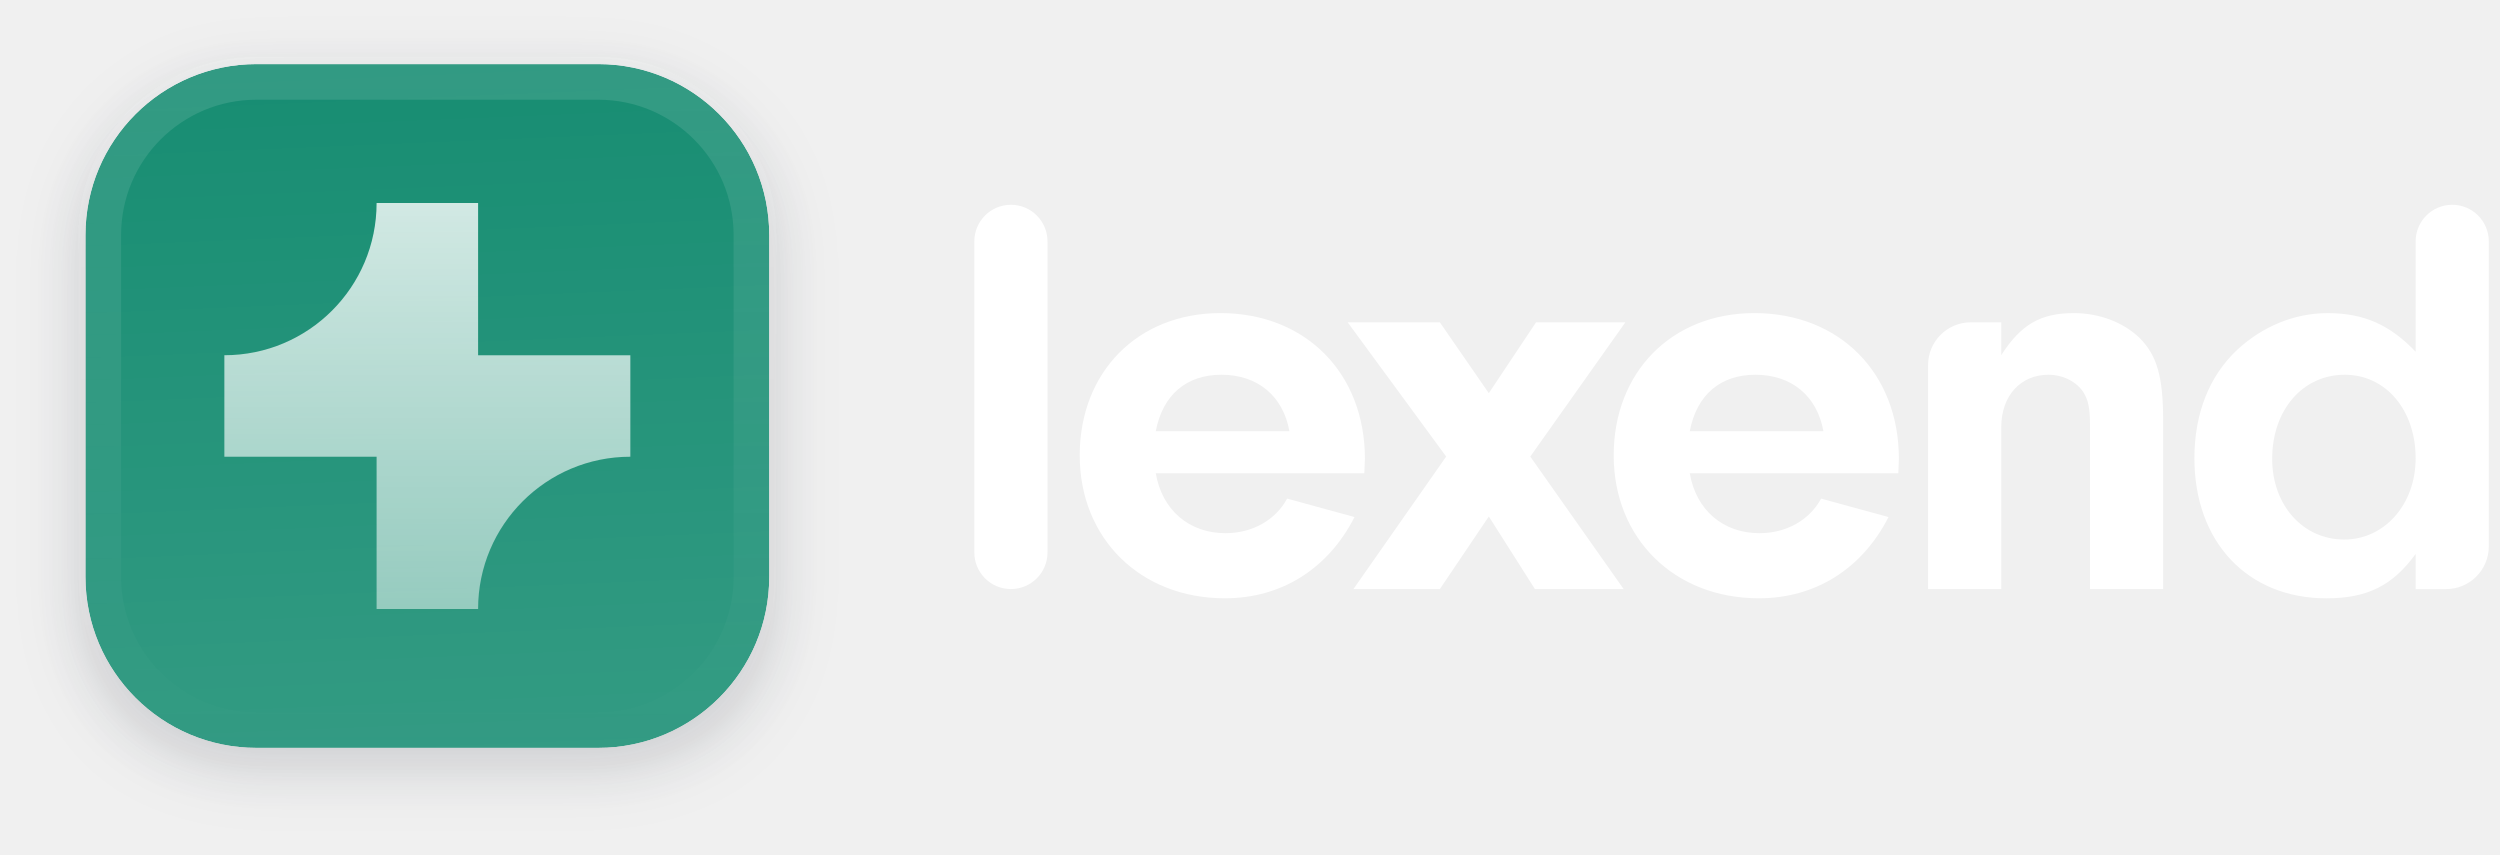
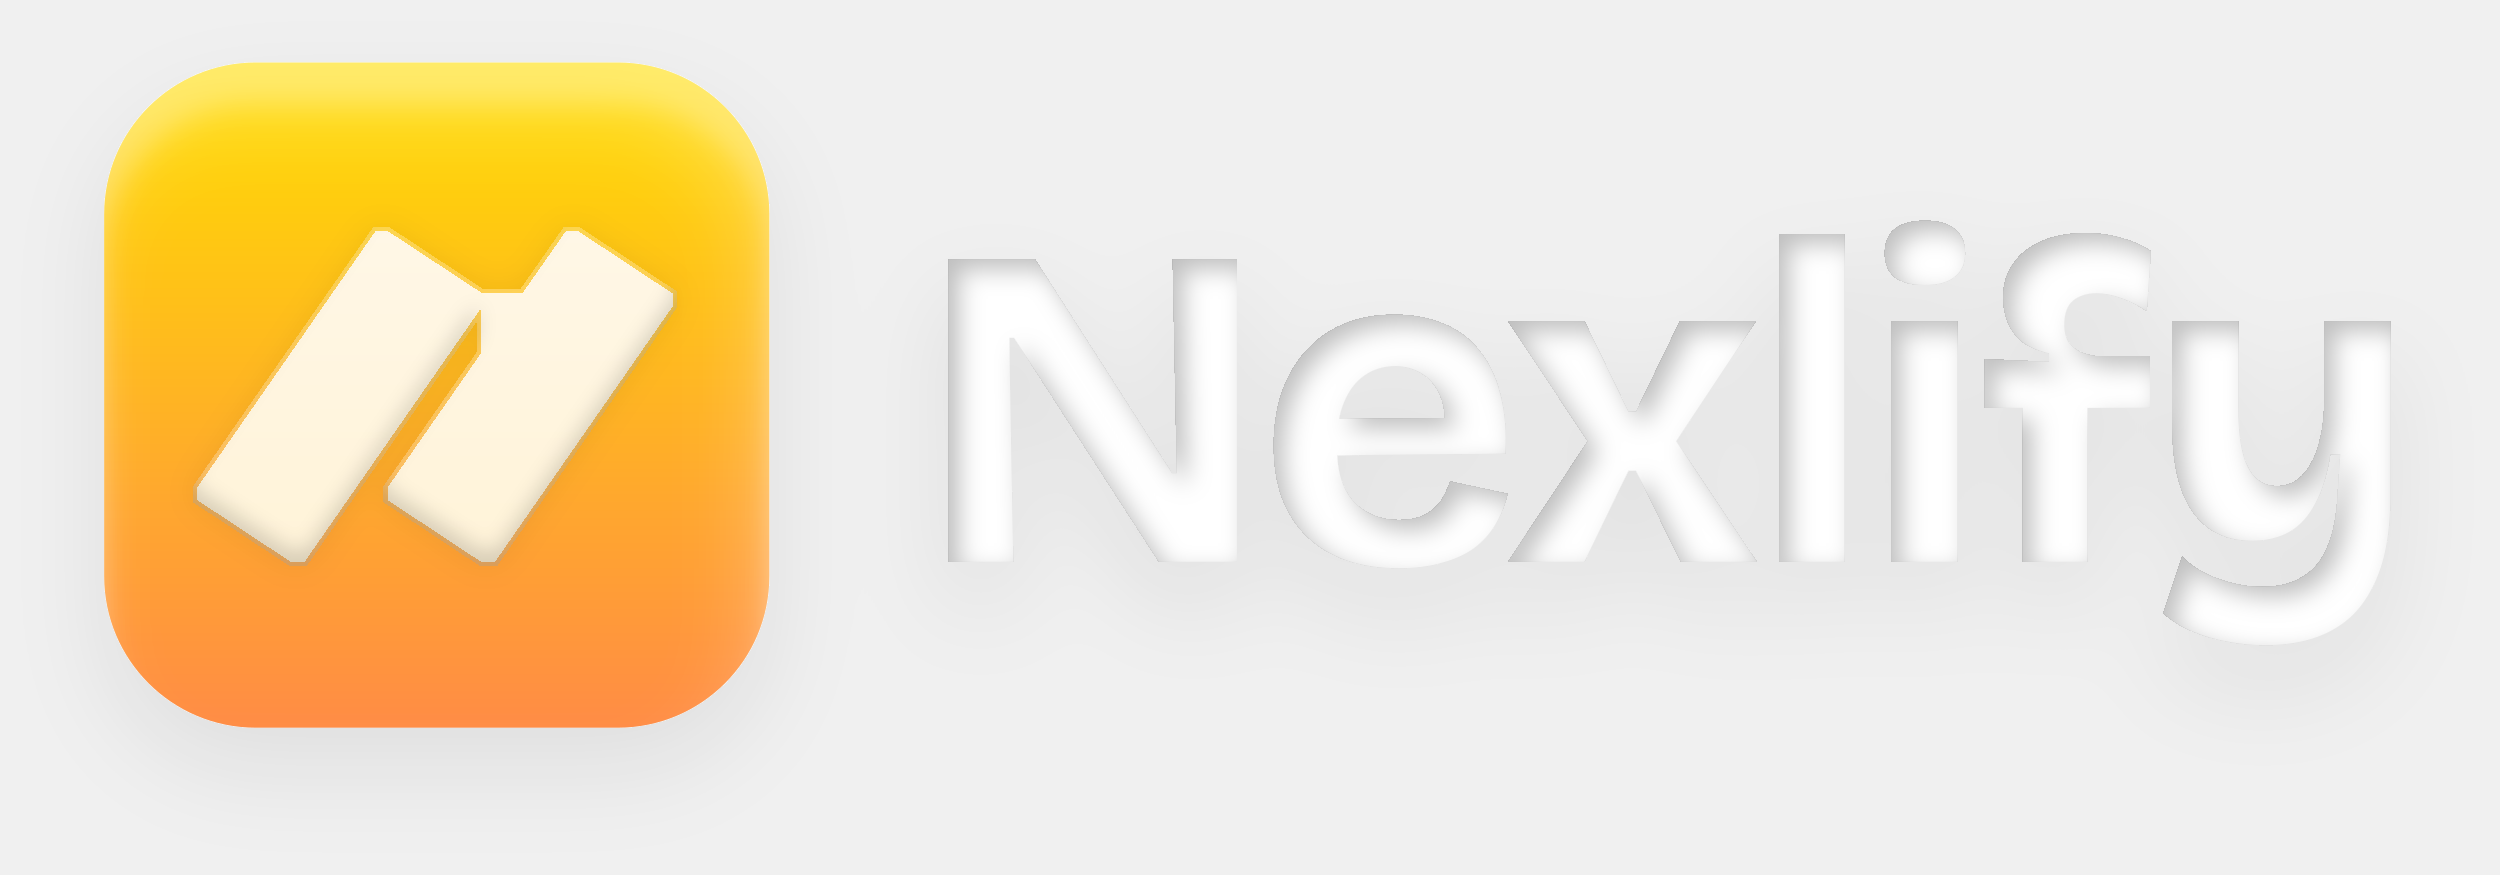
- <svg xmlns="http://www.w3.org/2000/svg" width="117" height="40" viewBox="0 0 117 40" fill="none">
-   <g filter="url(#filter0_dd_1894_485083)">
-     <mask id="a" style="mask-type:luminance" maskUnits="userSpaceOnUse" x="4" y="3" width="32" height="32">
-       <path d="M28 3H12a8 8 0 00-8 8v16a8 8 0 008 8h16a8 8 0 008-8V11a8 8 0 00-8-8z" fill="#fff" />
-     </mask>
-     <g mask="url(#a)">
-       <path d="M28 3H12a8 8 0 00-8 8v16a8 8 0 008 8h16a8 8 0 008-8V11a8 8 0 00-8-8z" fill="#178D72" />
-       <path d="M4 3h32v32H4V3z" fill="url(#paint0_linear_1894_485083)" />
-       <path d="M17.625 9.5a7.125 7.125 0 01-7.125 7.125v4.75h7.125V28.5h4.75a7.125 7.125 0 017.125-7.125v-4.75h-7.125V9.5h-4.75z" fill="url(#paint1_linear_1894_485083)" />
+ <svg xmlns="http://www.w3.org/2000/svg" width="120" height="42" viewBox="0 0 120 42" fill="none">
+   <g filter="url(#filter0_d_3407_14)">
+     <g filter="url(#filter1_ii_3407_14)">
+       <rect x="5" y="3" width="31.929" height="31.929" rx="7.279" fill="url(#paint0_linear_3407_14)" />
+       <g filter="url(#filter2_di_3407_14)">
+         <path d="M27.775 11.107L32.295 14.093V14.697L23.746 26.989H23.124L18.603 24.003V23.4L23.091 16.952V14.792L14.607 26.989H13.985L9.465 24.003V23.4L18.014 11.107H18.636L23.124 14.061H25.089L27.152 11.107H27.775Z" fill="url(#paint1_linear_3407_14)" shape-rendering="crispEdges" />
+         <path d="M32.395 14.727L32.377 14.753L23.827 27.046L23.798 27.089H23.094L23.069 27.072L18.549 24.086L18.504 24.057V23.369L18.523 23.343L22.991 16.922V15.107L14.688 27.046L14.659 27.089H13.955L13.931 27.072L9.41 24.086L9.365 24.057V23.369L9.384 23.344L17.933 11.051L17.962 11.008H18.666L18.69 11.024L23.152 13.962H25.038L27.071 11.051L27.101 11.008H27.805L27.829 11.024L32.35 14.011L32.395 14.04V14.727Z" stroke="#FDFDFD" stroke-opacity="0.27" stroke-width="0.199" shape-rendering="crispEdges" />
+       </g>
    </g>
-     <path d="M28 3.667H12A7.333 7.333 0 004.667 11v16A7.333 7.333 0 0012 34.333h16A7.333 7.333 0 0035.333 27V11A7.333 7.333 0 0028 3.667z" stroke="url(#paint2_linear_1894_485083)" stroke-width="2" />
+     <g filter="url(#filter3_i_3407_14)">
+       <path d="M45.536 26.965V12.445H49.672L56.25 22.719H56.492L56.294 12.445H59.374V26.965H55.634L48.682 16.207H48.44L48.638 26.965H45.536ZM67.148 27.273C66.195 27.273 65.344 27.141 64.596 26.877C63.863 26.613 63.24 26.232 62.726 25.733C62.213 25.234 61.817 24.618 61.538 23.885C61.274 23.151 61.142 22.323 61.142 21.399C61.142 20.489 61.267 19.654 61.516 18.891C61.78 18.113 62.162 17.446 62.66 16.889C63.159 16.317 63.768 15.877 64.486 15.569C65.205 15.261 66.019 15.107 66.928 15.107C67.808 15.107 68.593 15.254 69.282 15.547C69.972 15.825 70.544 16.251 70.998 16.823C71.468 17.395 71.805 18.099 72.01 18.935C72.23 19.756 72.311 20.702 72.252 21.773L63.188 21.861V20.123L70.426 20.057L69.304 20.937C69.407 20.16 69.356 19.521 69.15 19.023C68.945 18.524 68.644 18.157 68.248 17.923C67.867 17.688 67.442 17.571 66.972 17.571C66.415 17.571 65.924 17.718 65.498 18.011C65.073 18.304 64.743 18.737 64.508 19.309C64.274 19.866 64.156 20.541 64.156 21.333C64.156 22.579 64.428 23.496 64.97 24.083C65.528 24.669 66.254 24.963 67.148 24.963C67.559 24.963 67.904 24.912 68.182 24.809C68.476 24.692 68.71 24.545 68.886 24.369C69.077 24.193 69.224 23.995 69.326 23.775C69.444 23.555 69.539 23.335 69.612 23.115L72.362 23.709C72.23 24.252 72.032 24.743 71.768 25.183C71.519 25.608 71.182 25.982 70.756 26.305C70.331 26.613 69.818 26.848 69.216 27.009C68.63 27.185 67.94 27.273 67.148 27.273ZM72.394 26.965L76.222 21.179L72.394 15.415H76.046L78.158 19.771H78.532L80.644 15.415H84.274L80.446 21.179L84.318 26.965H80.688L78.532 22.587H78.158L76.046 26.965H72.394ZM85.404 26.965V11.235H88.528V26.965H85.404ZM90.781 26.965V15.415H93.949V26.965H90.781ZM92.387 13.677C91.771 13.677 91.294 13.552 90.957 13.303C90.634 13.039 90.473 12.658 90.473 12.159C90.473 11.646 90.634 11.257 90.957 10.993C91.294 10.729 91.771 10.597 92.387 10.597C93.017 10.597 93.494 10.729 93.817 10.993C94.154 11.257 94.323 11.646 94.323 12.159C94.323 12.643 94.154 13.017 93.817 13.281C93.494 13.545 93.017 13.677 92.387 13.677ZM97.102 26.965V19.573H95.276V17.241L98.356 17.373V16.955C97.843 16.837 97.418 16.654 97.08 16.405C96.758 16.141 96.523 15.825 96.376 15.459C96.23 15.092 96.156 14.704 96.156 14.293C96.156 13.662 96.318 13.12 96.64 12.665C96.963 12.195 97.418 11.836 98.004 11.587C98.591 11.323 99.28 11.191 100.072 11.191C100.747 11.191 101.356 11.279 101.898 11.455C102.456 11.616 102.903 11.822 103.24 12.071L103.042 14.931C102.69 14.681 102.294 14.476 101.854 14.315C101.414 14.153 100.996 14.073 100.6 14.073C100.16 14.073 99.794 14.19 99.5 14.425C99.222 14.659 99.082 15.041 99.082 15.569C99.082 15.935 99.156 16.229 99.302 16.449C99.464 16.654 99.654 16.808 99.874 16.911C100.109 16.999 100.336 17.058 100.556 17.087H103.196V19.573H100.182V26.965H97.102ZM108.727 30.969C108.141 30.969 107.539 30.91 106.923 30.793C106.322 30.69 105.75 30.521 105.207 30.287C104.679 30.067 104.225 29.781 103.843 29.429L104.745 26.723C105.215 27.207 105.801 27.566 106.505 27.801C107.209 28.05 107.906 28.175 108.595 28.175C109.373 28.175 110.018 28.014 110.531 27.691C111.059 27.383 111.455 26.906 111.719 26.261C111.998 25.601 112.159 24.779 112.203 23.797L112.335 21.795H111.851C111.705 22.763 111.463 23.555 111.125 24.171C110.803 24.787 110.385 25.241 109.871 25.535C109.373 25.814 108.779 25.953 108.089 25.953C107.253 25.953 106.549 25.74 105.977 25.315C105.405 24.89 104.973 24.252 104.679 23.401C104.401 22.55 104.261 21.502 104.261 20.255V15.415H107.429V19.485C107.429 20.849 107.583 21.831 107.891 22.433C108.199 23.034 108.669 23.335 109.299 23.335C109.637 23.335 109.945 23.247 110.223 23.071C110.502 22.88 110.737 22.609 110.927 22.257C111.133 21.905 111.287 21.48 111.389 20.981C111.507 20.468 111.565 19.888 111.565 19.243V15.415H114.733V23.907C114.733 24.831 114.653 25.674 114.491 26.437C114.33 27.185 114.088 27.837 113.765 28.395C113.457 28.967 113.061 29.444 112.577 29.825C112.093 30.206 111.529 30.492 110.883 30.683C110.253 30.873 109.534 30.969 108.727 30.969Z" fill="white" />
+     </g>
  </g>
-   <path d="M113.052 16.46v-5.164a1.712 1.712 0 113.424 0V25.57a2 2 0 01-2 2h-1.424v-1.645c-1.078 1.483-2.265 2.076-4.179 2.076-3.694 0-6.175-2.642-6.175-6.552 0-2.103.701-3.856 1.995-5.07 1.187-1.105 2.697-1.725 4.234-1.725 1.698 0 2.912.54 4.125 1.807zm-3.316 1.078c-1.969 0-3.398 1.645-3.398 3.937 0 2.157 1.429 3.775 3.371 3.775 1.887 0 3.343-1.645 3.343-3.802 0-2.265-1.402-3.91-3.316-3.91zm-19.502-.454a2 2 0 012-2h1.425v1.537c.916-1.429 1.833-1.968 3.397-1.968 1.187 0 2.319.431 3.074 1.16.809.808 1.105 1.806 1.105 3.855v7.9h-3.424V19.83c0-.701-.08-1.105-.297-1.456-.323-.512-.97-.836-1.644-.836-1.322 0-2.211.998-2.211 2.454v7.576h-3.425V17.084zm-1.393 5.065h-9.76c.296 1.726 1.563 2.804 3.262 2.804 1.267 0 2.346-.62 2.885-1.618l3.155.863C87.143 26.625 84.959 28 82.316 28c-3.963 0-6.795-2.804-6.795-6.687 0-3.91 2.724-6.66 6.58-6.66 3.99 0 6.767 2.804 6.767 6.822l-.027.674zm-9.76-1.968h6.255c-.296-1.645-1.483-2.643-3.182-2.643-1.644 0-2.75.944-3.073 2.643z" fill="#fff" />
-   <path d="M69.677 24.171l-2.292 3.398H63.34l4.341-6.202-4.61-6.283h4.314l2.291 3.317 2.212-3.316h4.179l-4.45 6.282 4.369 6.201h-4.152l-2.157-3.397z" fill="#fff" />
-   <path d="M63.85 22.149h-9.76c.297 1.726 1.564 2.804 3.262 2.804 1.268 0 2.346-.62 2.886-1.618l3.154.863C62.152 26.625 59.968 28 57.326 28c-3.964 0-6.795-2.804-6.795-6.687 0-3.91 2.723-6.66 6.579-6.66 3.99 0 6.768 2.804 6.768 6.822l-.027.674zm-9.76-1.968h6.255c-.296-1.645-1.483-2.643-3.181-2.643-1.645 0-2.75.944-3.074 2.643zm-5.067 5.675a1.712 1.712 0 11-3.424 0v-14.56a1.712 1.712 0 013.424 0v14.56z" fill="#fff" />
  <defs>
-     <linearGradient id="paint0_linear_1894_485083" x1="20" y1="3" x2="21.333" y2="35" gradientUnits="userSpaceOnUse">
-       <stop stop-color="#fff" stop-opacity="0" />
-       <stop offset="1" stop-color="#fff" stop-opacity=".12" />
+     <filter id="filter0_d_3407_14" x="0.5" y="0.5" width="122.93" height="40.93" filterUnits="userSpaceOnUse" color-interpolation-filters="sRGB">
+       <feFlood flood-opacity="0" result="BackgroundImageFix" />
+       <feColorMatrix in="SourceAlpha" type="matrix" values="0 0 0 0 0 0 0 0 0 0 0 0 0 0 0 0 0 0 127 0" result="hardAlpha" />
+       <feOffset dy="2" />
+       <feGaussianBlur stdDeviation="2.25" />
+       <feComposite in2="hardAlpha" operator="out" />
+       <feColorMatrix type="matrix" values="0 0 0 0 0 0 0 0 0 0 0 0 0 0 0 0 0 0 0.07 0" />
+       <feBlend mode="normal" in2="BackgroundImageFix" result="effect1_dropShadow_3407_14" />
+       <feBlend mode="normal" in="SourceGraphic" in2="effect1_dropShadow_3407_14" result="shape" />
+     </filter>
+     <filter id="filter1_ii_3407_14" x="4" y="3" width="32.93" height="34.93" filterUnits="userSpaceOnUse" color-interpolation-filters="sRGB">
+       <feFlood flood-opacity="0" result="BackgroundImageFix" />
+       <feBlend mode="normal" in="SourceGraphic" in2="BackgroundImageFix" result="shape" />
+       <feColorMatrix in="SourceAlpha" type="matrix" values="0 0 0 0 0 0 0 0 0 0 0 0 0 0 0 0 0 0 127 0" result="hardAlpha" />
+       <feOffset dy="2" />
+       <feGaussianBlur stdDeviation="0.65" />
+       <feComposite in2="hardAlpha" operator="arithmetic" k2="-1" k3="1" />
+       <feColorMatrix type="matrix" values="0 0 0 0 1 0 0 0 0 1 0 0 0 0 1 0 0 0 0.25 0" />
+       <feBlend mode="normal" in2="shape" result="effect1_innerShadow_3407_14" />
+       <feColorMatrix in="SourceAlpha" type="matrix" values="0 0 0 0 0 0 0 0 0 0 0 0 0 0 0 0 0 0 127 0" result="hardAlpha" />
+       <feOffset dx="-1" dy="3" />
+       <feGaussianBlur stdDeviation="1.75" />
+       <feComposite in2="hardAlpha" operator="arithmetic" k2="-1" k3="1" />
+       <feColorMatrix type="matrix" values="0 0 0 0 1 0 0 0 0 1 0 0 0 0 1 0 0 0 0.22 0" />
+       <feBlend mode="normal" in2="effect1_innerShadow_3407_14" result="effect2_innerShadow_3407_14" />
+     </filter>
+     <filter id="filter2_di_3407_14" x="7.856" y="9.499" width="26.046" height="19.098" filterUnits="userSpaceOnUse" color-interpolation-filters="sRGB">
+       <feFlood flood-opacity="0" result="BackgroundImageFix" />
+       <feColorMatrix in="SourceAlpha" type="matrix" values="0 0 0 0 0 0 0 0 0 0 0 0 0 0 0 0 0 0 127 0" result="hardAlpha" />
+       <feOffset />
+       <feGaussianBlur stdDeviation="0.705" />
+       <feComposite in2="hardAlpha" operator="out" />
+       <feColorMatrix type="matrix" values="0 0 0 0 0 0 0 0 0 0 0 0 0 0 0 0 0 0 0.06 0" />
+       <feBlend mode="normal" in2="BackgroundImageFix" result="effect1_dropShadow_3407_14" />
+       <feBlend mode="normal" in="SourceGraphic" in2="effect1_dropShadow_3407_14" result="shape" />
+       <feColorMatrix in="SourceAlpha" type="matrix" values="0 0 0 0 0 0 0 0 0 0 0 0 0 0 0 0 0 0 127 0" result="hardAlpha" />
+       <feOffset dy="-0.794" />
+       <feGaussianBlur stdDeviation="0.467" />
+       <feComposite in2="hardAlpha" operator="arithmetic" k2="-1" k3="1" />
+       <feColorMatrix type="matrix" values="0 0 0 0 0 0 0 0 0 0 0 0 0 0 0 0 0 0 0.15 0" />
+       <feBlend mode="normal" in2="shape" result="effect2_innerShadow_3407_14" />
+     </filter>
+     <filter id="filter3_i_3407_14" x="45.535" y="10.598" width="69.699" height="20.871" filterUnits="userSpaceOnUse" color-interpolation-filters="sRGB">
+       <feFlood flood-opacity="0" result="BackgroundImageFix" />
+       <feBlend mode="normal" in="SourceGraphic" in2="BackgroundImageFix" result="shape" />
+       <feColorMatrix in="SourceAlpha" type="matrix" values="0 0 0 0 0 0 0 0 0 0 0 0 0 0 0 0 0 0 127 0" result="hardAlpha" />
+       <feOffset dx="0.5" dy="0.5" />
+       <feGaussianBlur stdDeviation="0.6" />
+       <feComposite in2="hardAlpha" operator="arithmetic" k2="-1" k3="1" />
+       <feColorMatrix type="matrix" values="0 0 0 0 0 0 0 0 0 0 0 0 0 0 0 0 0 0 0.25 0" />
+       <feBlend mode="normal" in2="shape" result="effect1_innerShadow_3407_14" />
+     </filter>
+     <linearGradient id="paint0_linear_3407_14" x1="20.965" y1="3" x2="20.965" y2="34.929" gradientUnits="userSpaceOnUse">
+       <stop stop-color="#FFDD00" />
+       <stop offset="1" stop-color="#FF8C45" />
    </linearGradient>
-     <linearGradient id="paint1_linear_1894_485083" x1="20" y1="9.5" x2="20" y2="28.5" gradientUnits="userSpaceOnUse">
-       <stop stop-color="#fff" stop-opacity=".8" />
-       <stop offset="1" stop-color="#fff" stop-opacity=".5" />
+     <linearGradient id="paint1_linear_3407_14" x1="20.88" y1="11.107" x2="20.88" y2="26.989" gradientUnits="userSpaceOnUse">
+       <stop stop-color="#FFF7E6" />
+       <stop offset="1" stop-color="#FFF3D8" />
    </linearGradient>
-     <linearGradient id="paint2_linear_1894_485083" x1="20" y1="3" x2="20" y2="35" gradientUnits="userSpaceOnUse">
-       <stop stop-color="#fff" stop-opacity=".12" />
-       <stop offset="1" stop-color="#fff" stop-opacity="0" />
-     </linearGradient>
-     <filter id="filter0_dd_1894_485083" x=".667" y=".667" width="38.667" height="38.667" filterUnits="userSpaceOnUse" color-interpolation-filters="sRGB">
-       <feFlood flood-opacity="0" result="BackgroundImageFix" />
-       <feColorMatrix in="SourceAlpha" values="0 0 0 0 0 0 0 0 0 0 0 0 0 0 0 0 0 0 127 0" result="hardAlpha" />
-       <feOffset dy="1" />
-       <feGaussianBlur stdDeviation="1" />
-       <feColorMatrix values="0 0 0 0 0.063 0 0 0 0 0.094 0 0 0 0 0.157 0 0 0 0.06 0" />
-       <feBlend in2="BackgroundImageFix" result="effect1_dropShadow_1894_485083" />
-       <feColorMatrix in="SourceAlpha" values="0 0 0 0 0 0 0 0 0 0 0 0 0 0 0 0 0 0 127 0" result="hardAlpha" />
-       <feOffset dy="1" />
-       <feGaussianBlur stdDeviation="1.5" />
-       <feColorMatrix values="0 0 0 0 0.063 0 0 0 0 0.094 0 0 0 0 0.157 0 0 0 0.1 0" />
-       <feBlend in2="effect1_dropShadow_1894_485083" result="effect2_dropShadow_1894_485083" />
-       <feBlend in="SourceGraphic" in2="effect2_dropShadow_1894_485083" result="shape" />
-     </filter>
  </defs>
</svg>
